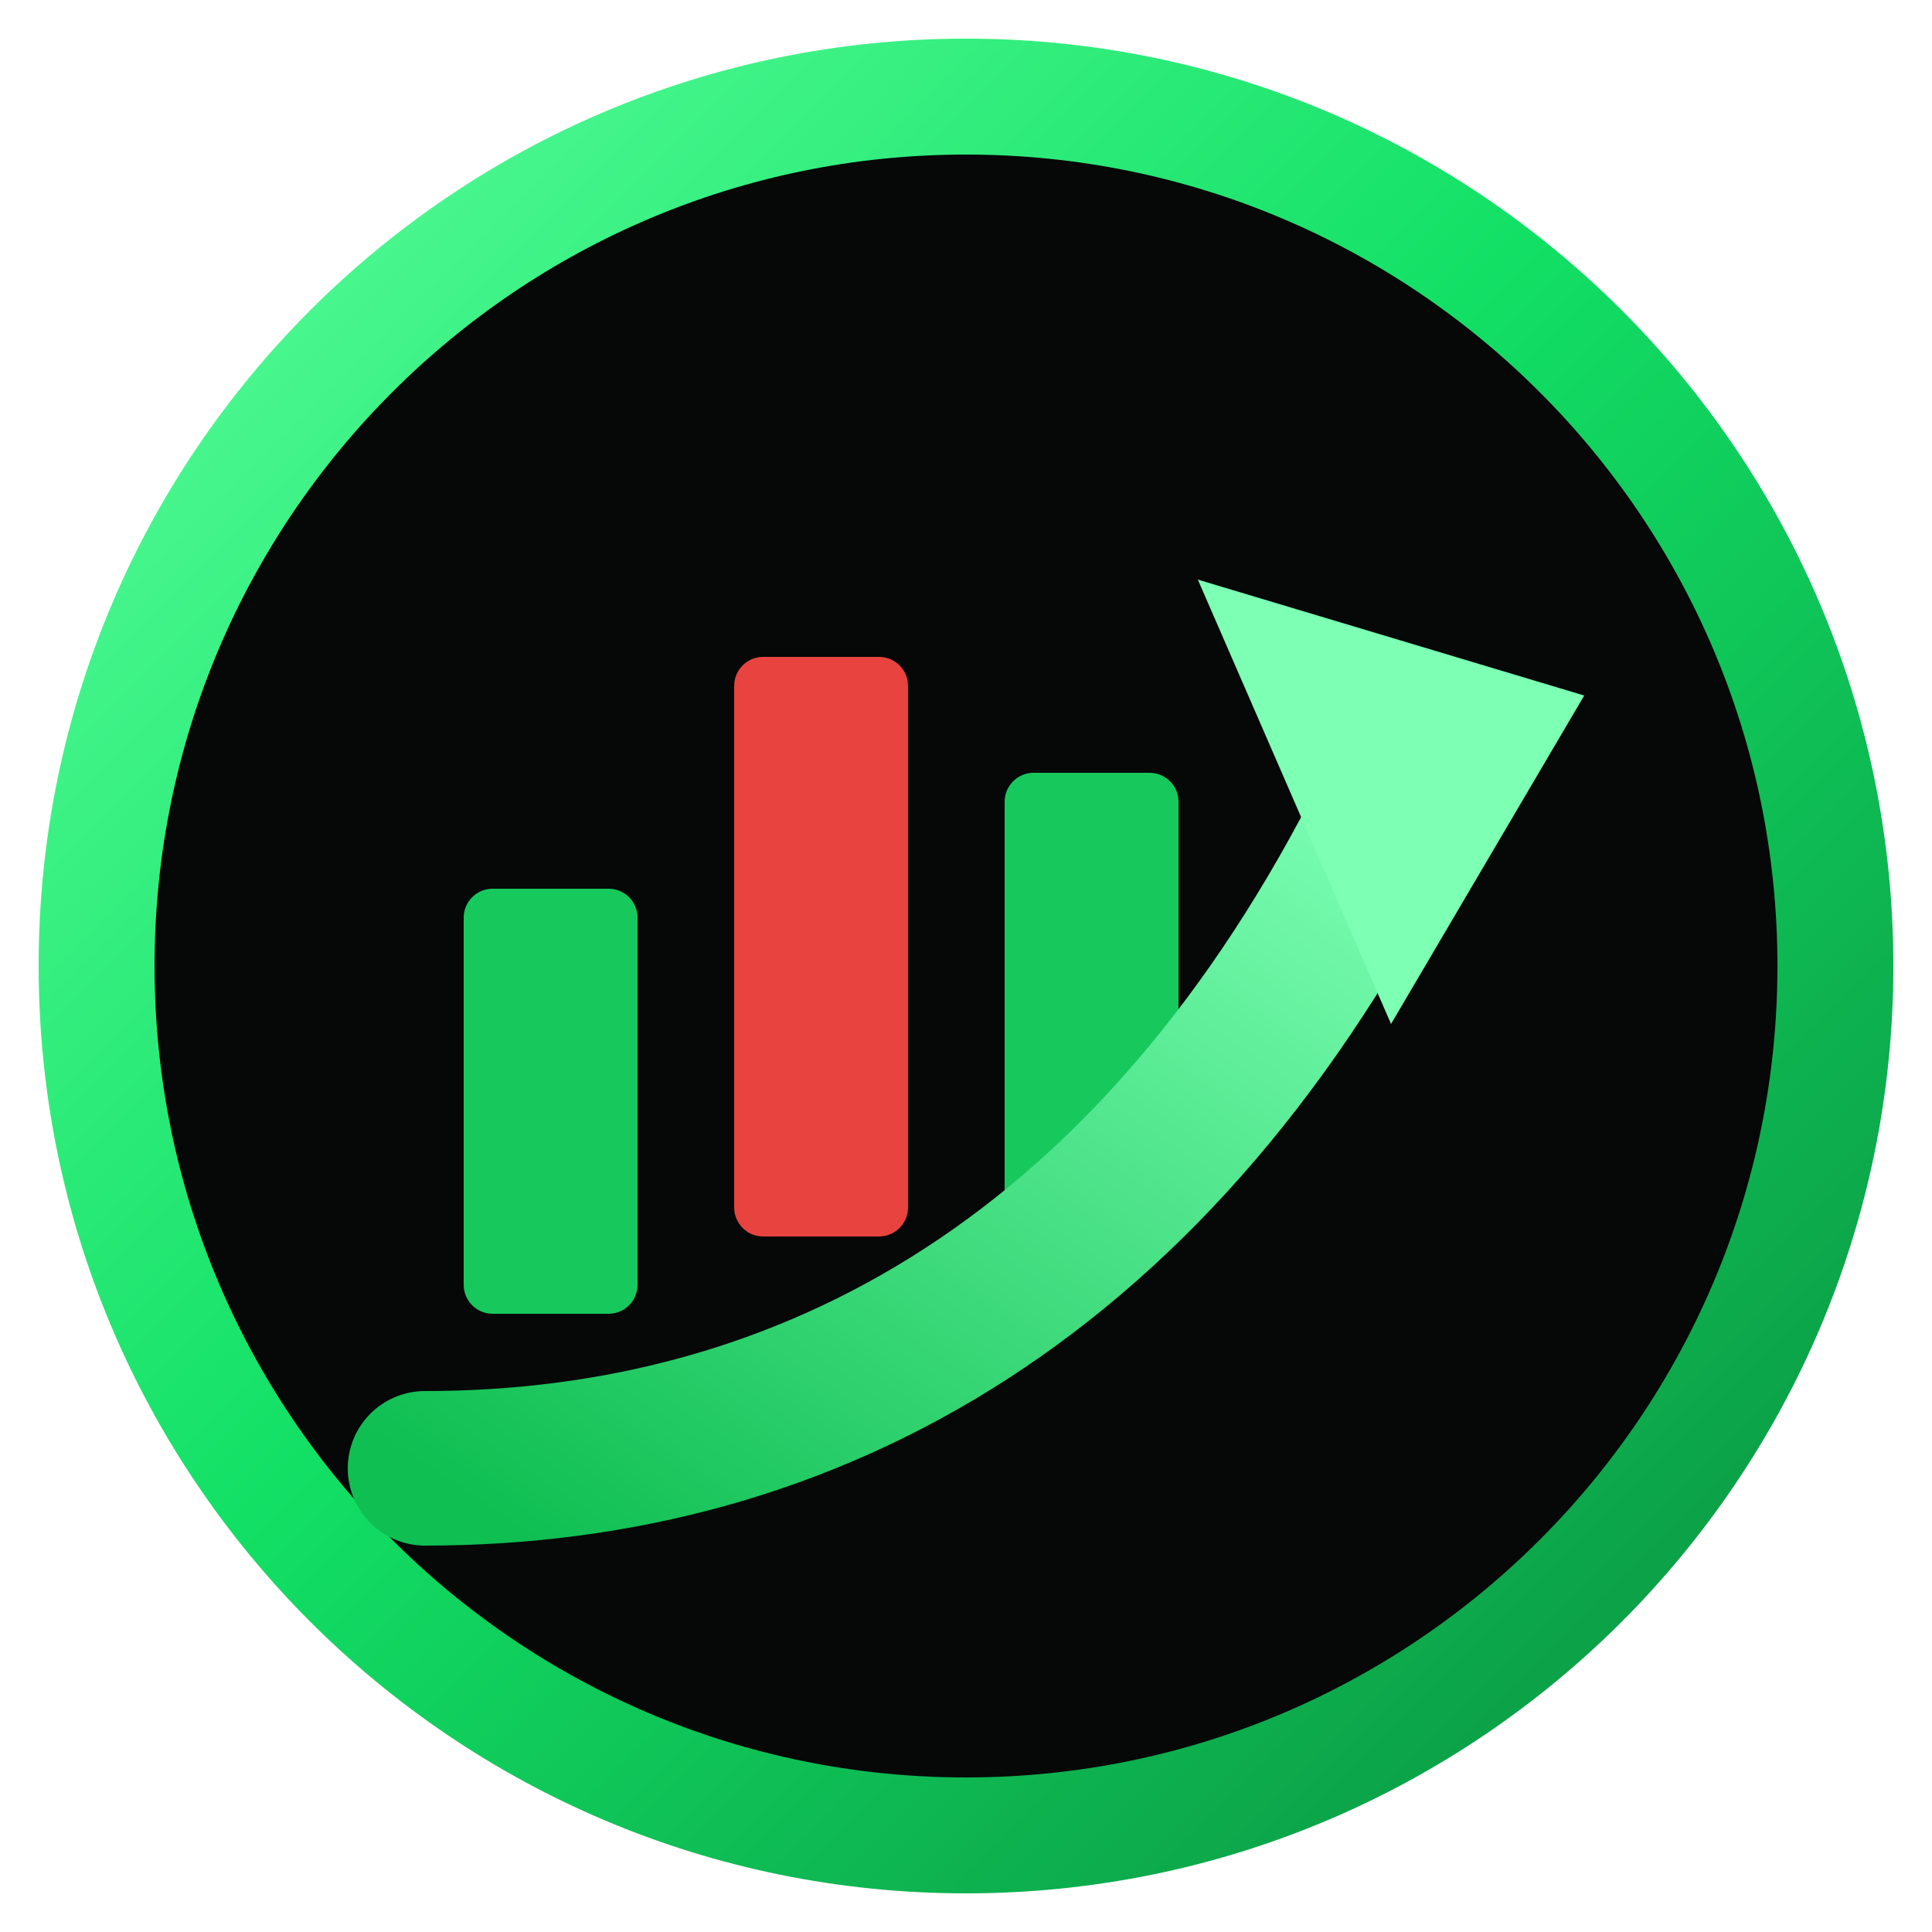
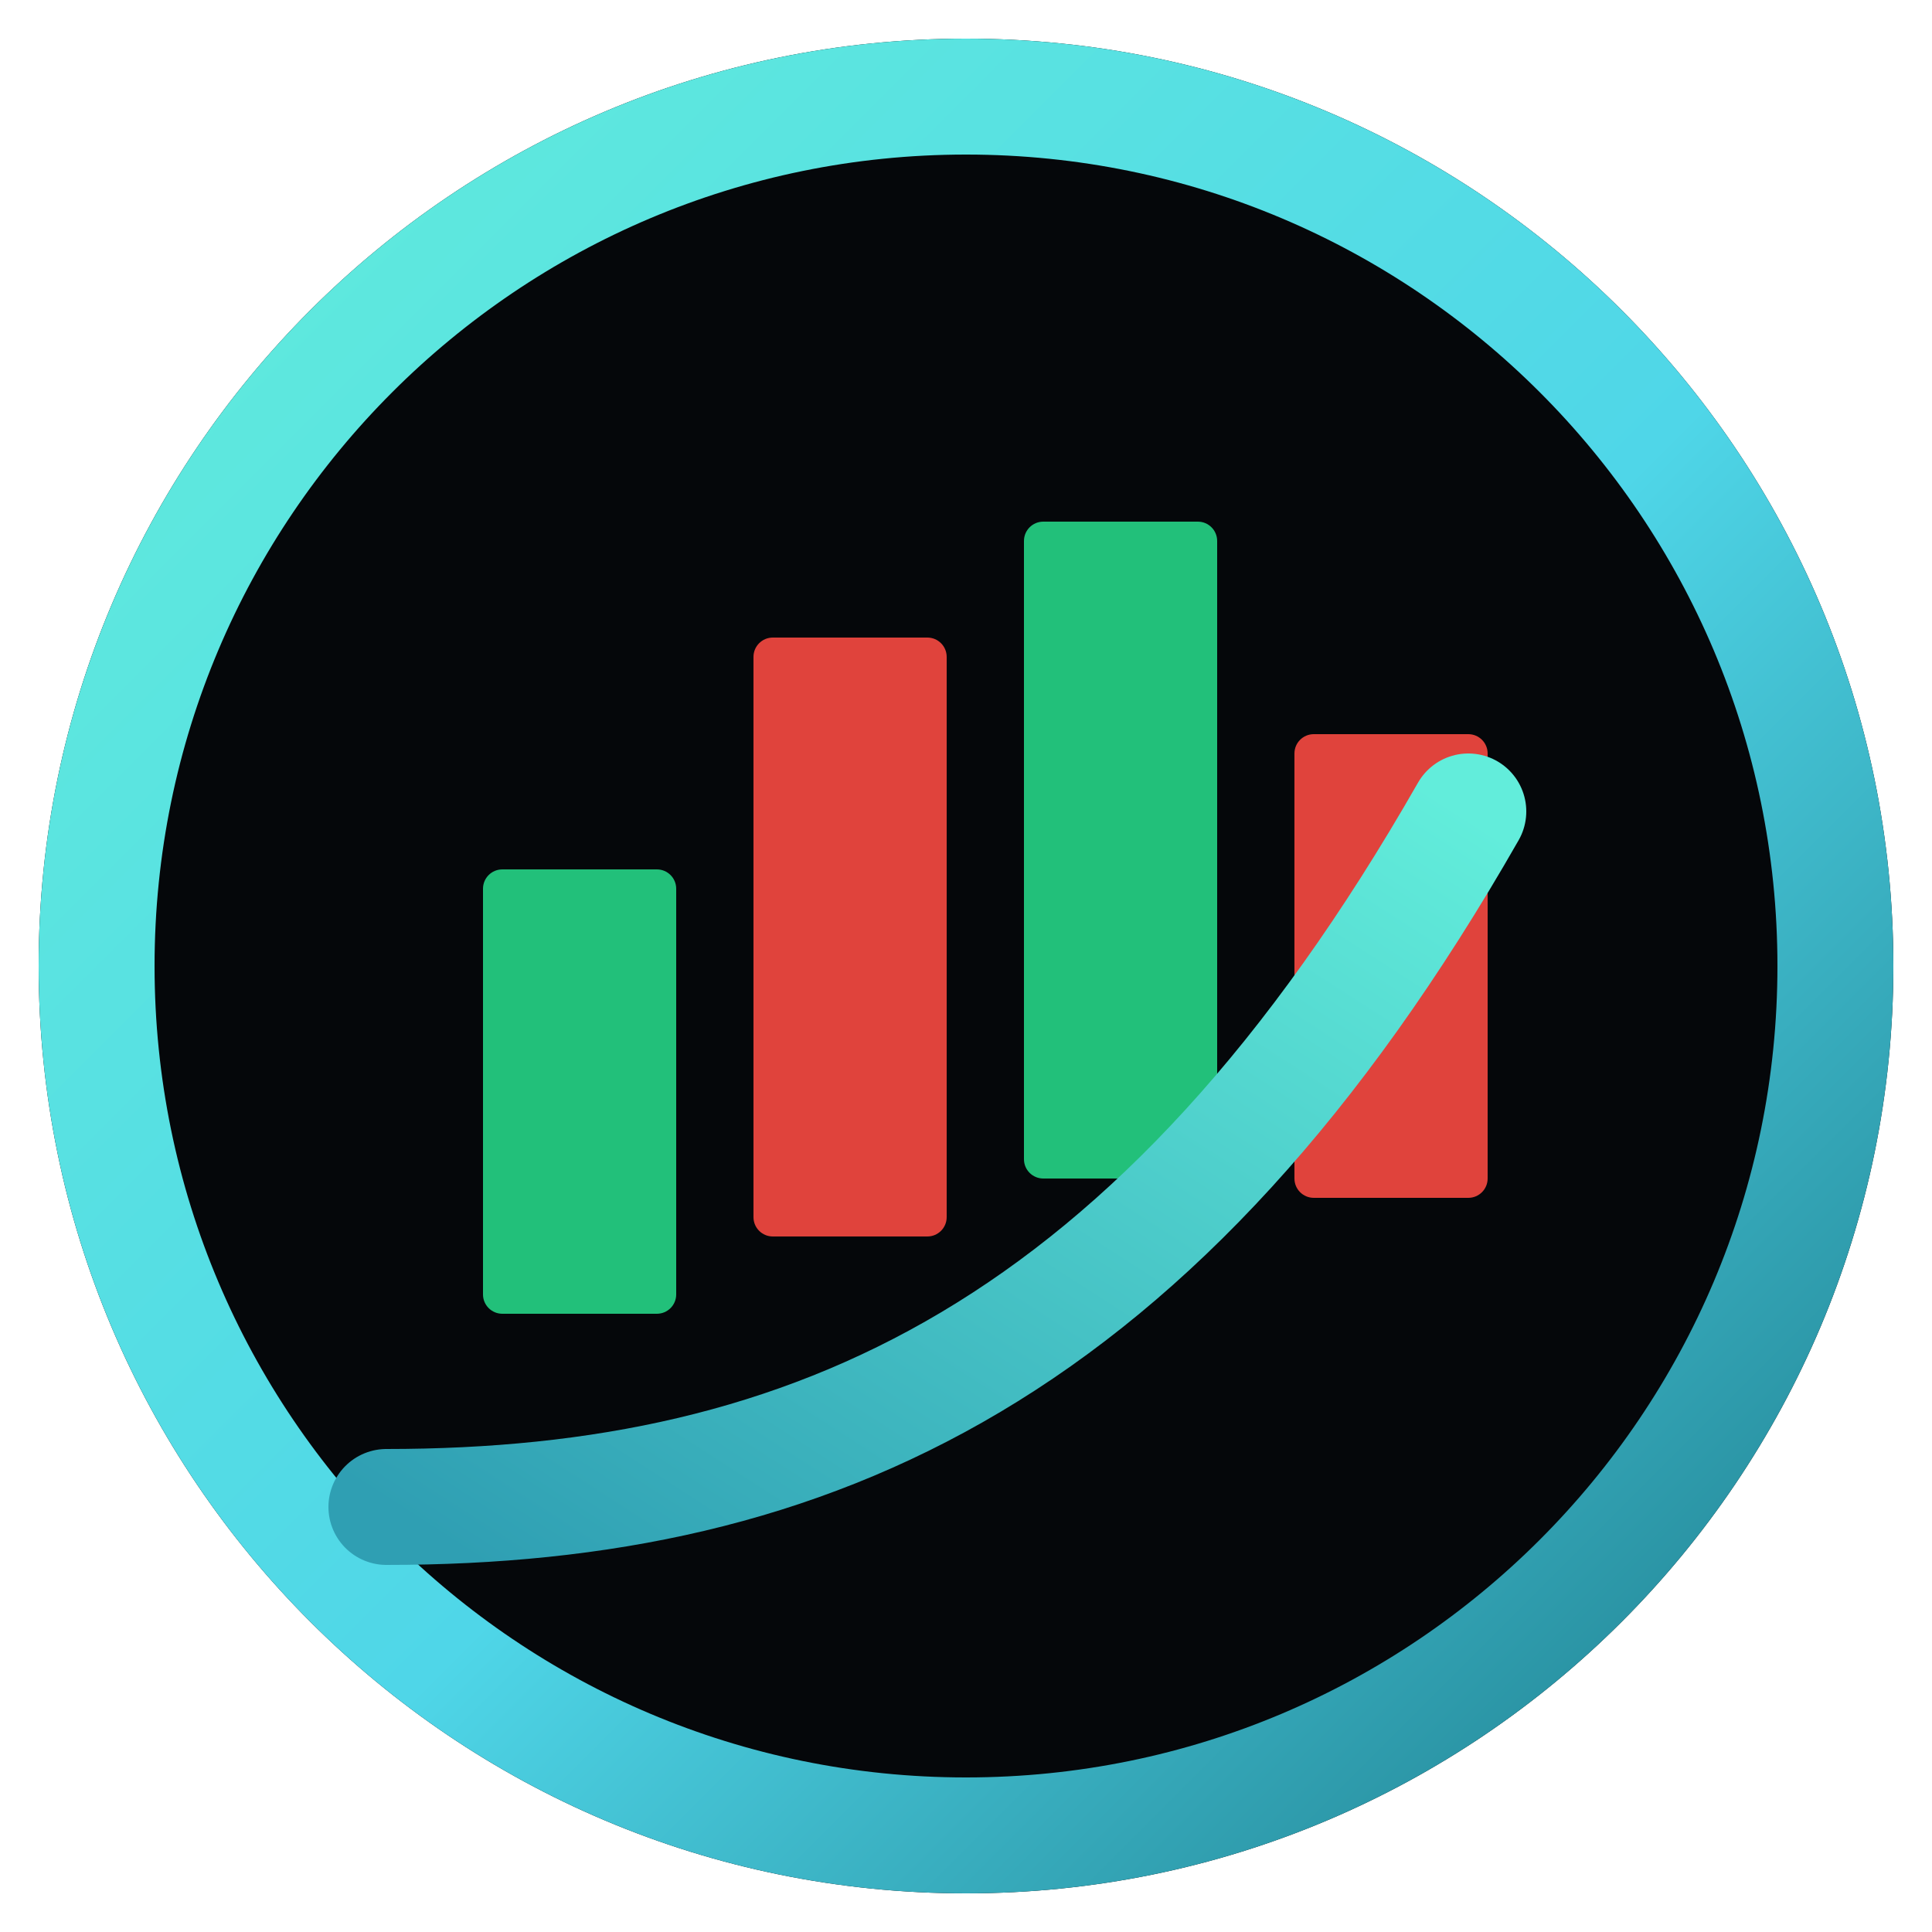
<svg xmlns="http://www.w3.org/2000/svg" viewBox="0 0 100 100">
  <defs>
    <linearGradient id="ring" x1="0" y1="0" x2="1" y2="1">
-       <stop offset="0%" stop-color="#5cff9d" />
-       <stop offset="45%" stop-color="#12e065" />
-       <stop offset="100%" stop-color="#0a8f3f" />
+       <stop offset="0%" stop-color="#62eddb" />
+       <stop offset="55%" stop-color="#4fd6e8" />
+       <stop offset="100%" stop-color="#1d7c8c" />
    </linearGradient>
-     <linearGradient id="grn" x1="0" y1="1" x2="1" y2="0">
-       <stop offset="0%" stop-color="#0fbf52" />
-       <stop offset="100%" stop-color="#7dffb4" />
+     <linearGradient id="sweep" x1="0" y1="1" x2="1" y2="0">
+       <stop offset="0%" stop-color="#2f9fb3" />
+       <stop offset="100%" stop-color="#62eddb" />
    </linearGradient>
  </defs>
-   <circle cx="50" cy="50" r="47" fill="#050807" />
+   <circle cx="50" cy="50" r="48" fill="#05070a" />
  <circle cx="50" cy="50" r="45" stroke="url(#ring)" stroke-width="6" fill="none" />
-   <rect x="24" y="46" width="9" height="22" rx="1.5" fill="#17c95c" />
-   <rect x="38" y="34" width="9" height="30" rx="1.5" fill="#e8433f" />
-   <rect x="52" y="40" width="9" height="24" rx="1.5" fill="#17c95c" />
-   <path d="M22 76 C 42 76, 60 66, 72 42" stroke="url(#grn)" stroke-width="8" stroke-linecap="round" fill="none" />
-   <path d="M62 30 L82 36 L72 53 Z" fill="#7dffb4" />
+   <rect x="25" y="45" width="10" height="23" rx="1" fill="#22c07a" />
+   <rect x="39" y="33" width="10" height="31" rx="1" fill="#e0433c" />
+   <rect x="53" y="27" width="10" height="34" rx="1" fill="#22c07a" />
+   <rect x="67" y="38" width="10" height="24" rx="1" fill="#e0433c" />
+   <path d="M20 78 C 42 78, 60 70, 76 42" stroke="url(#sweep)" stroke-width="6" stroke-linecap="round" fill="none" />
</svg>
